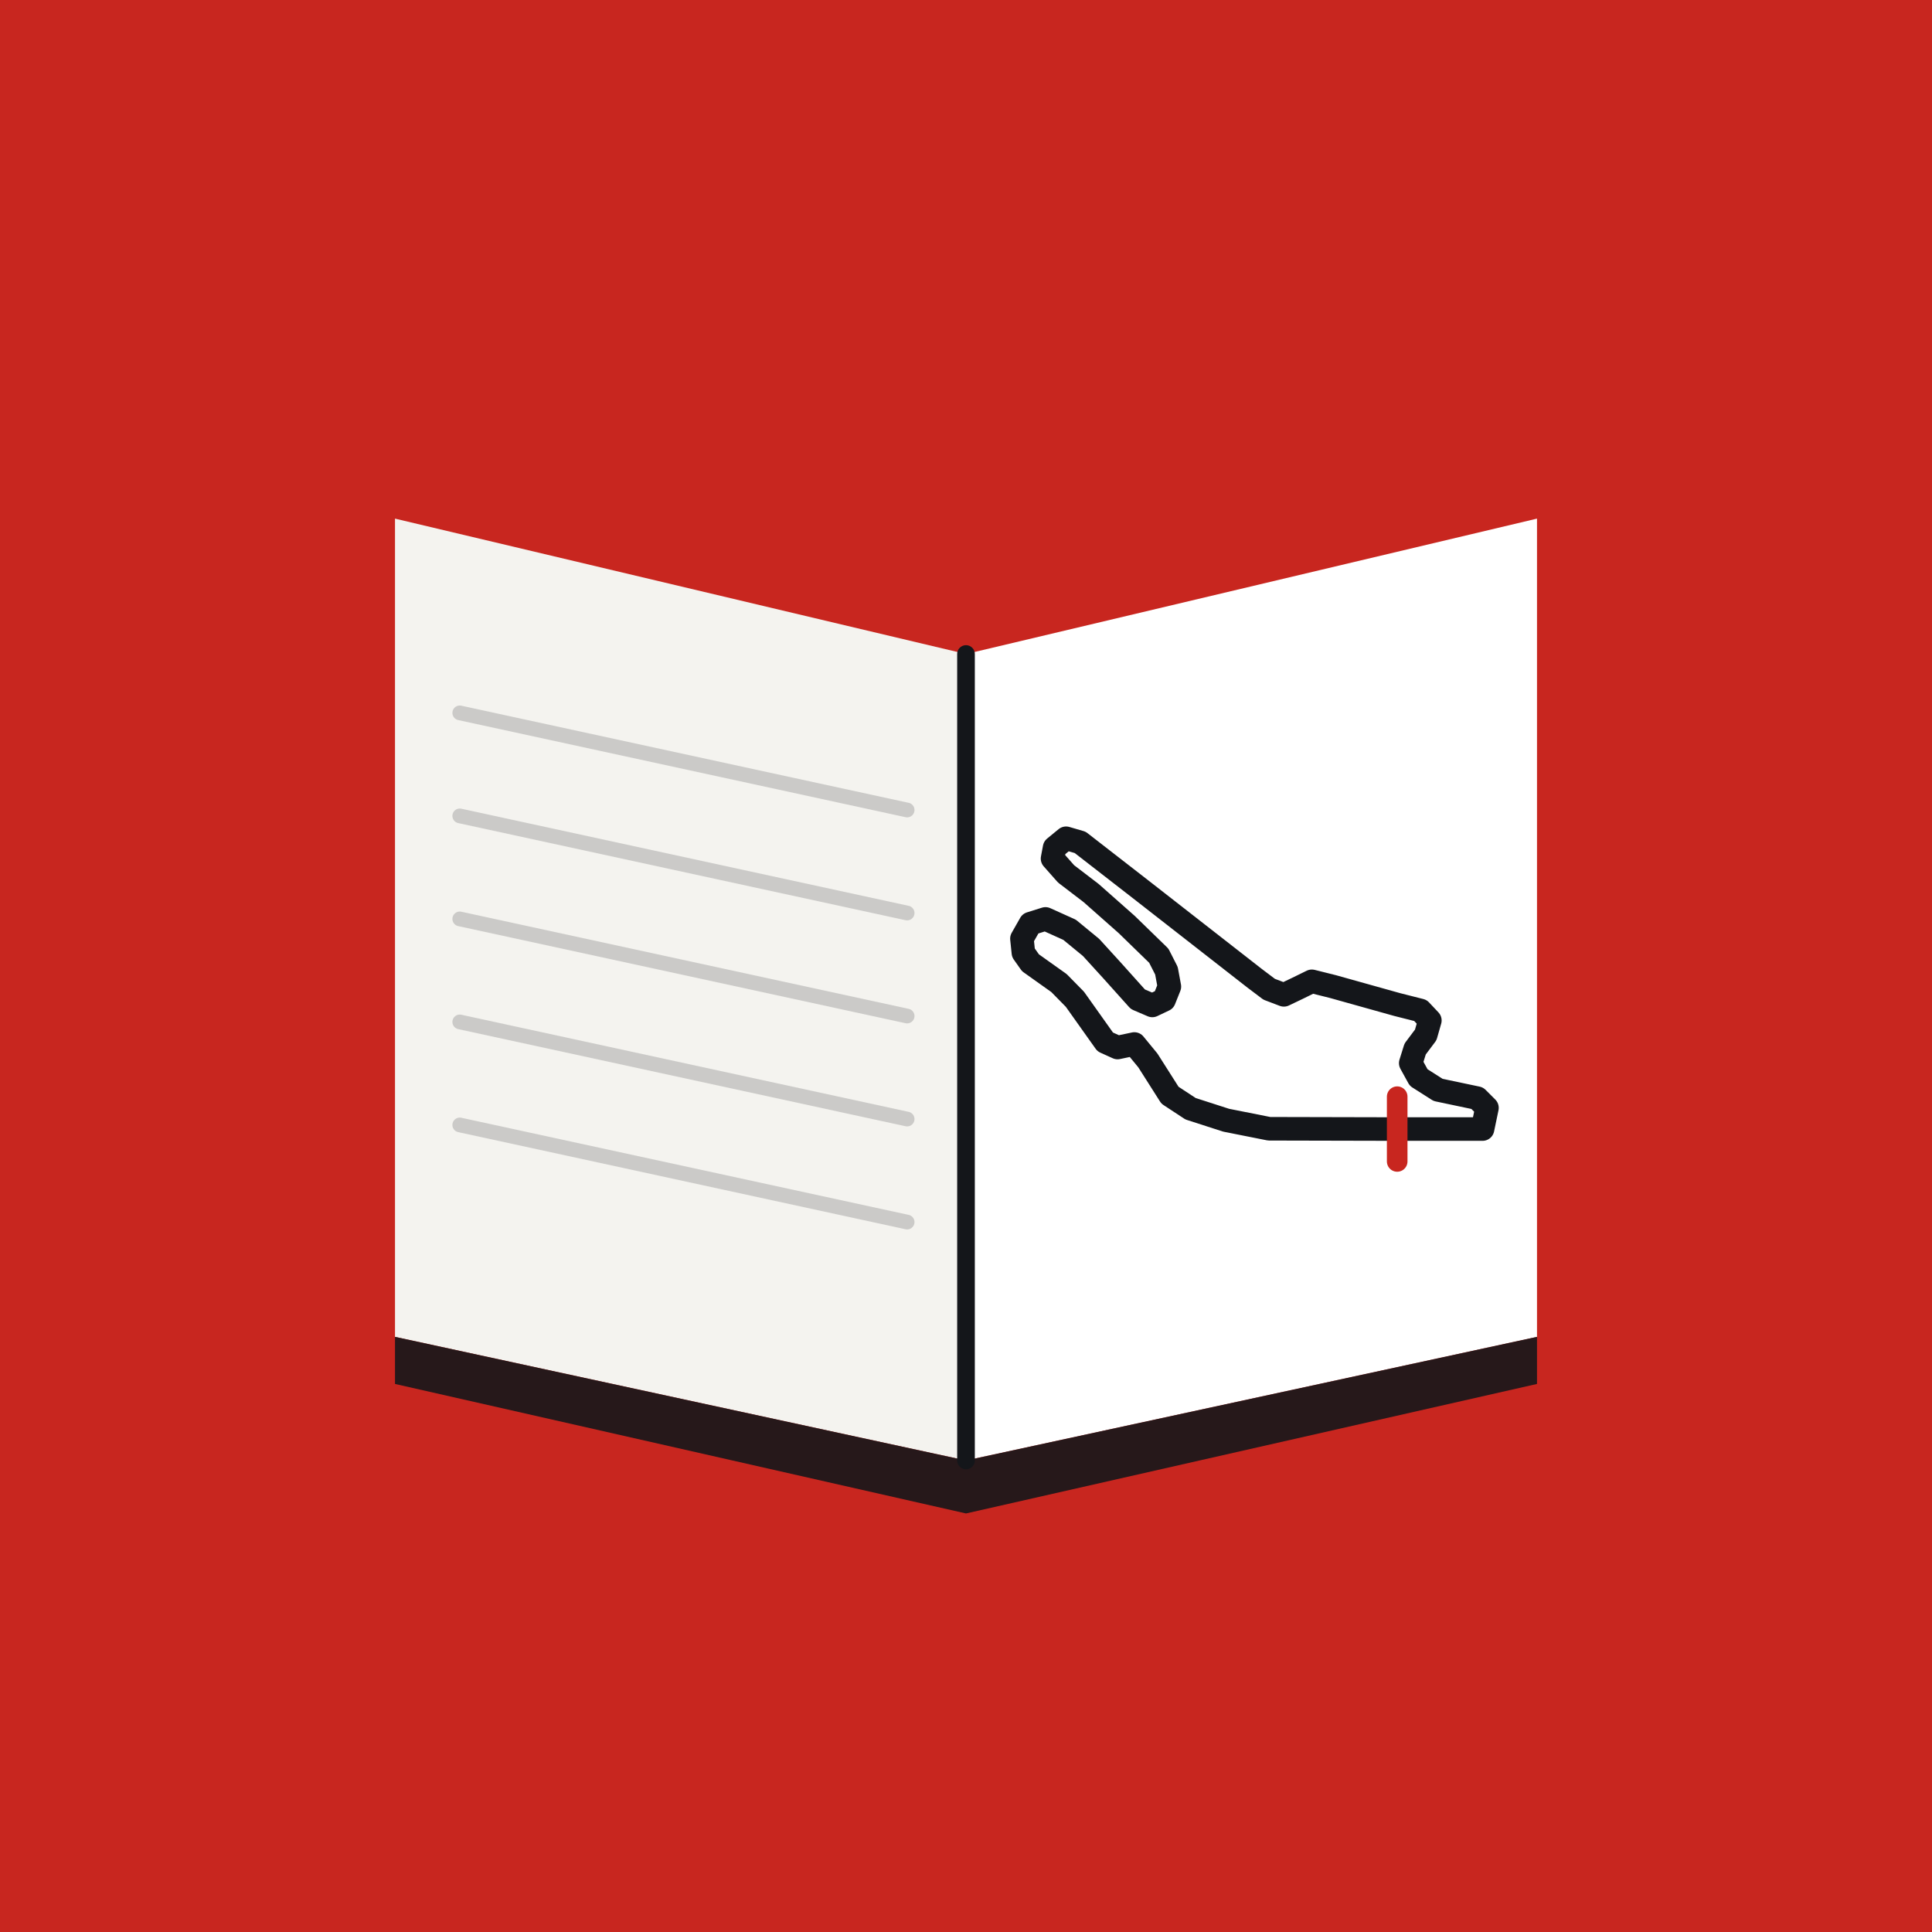
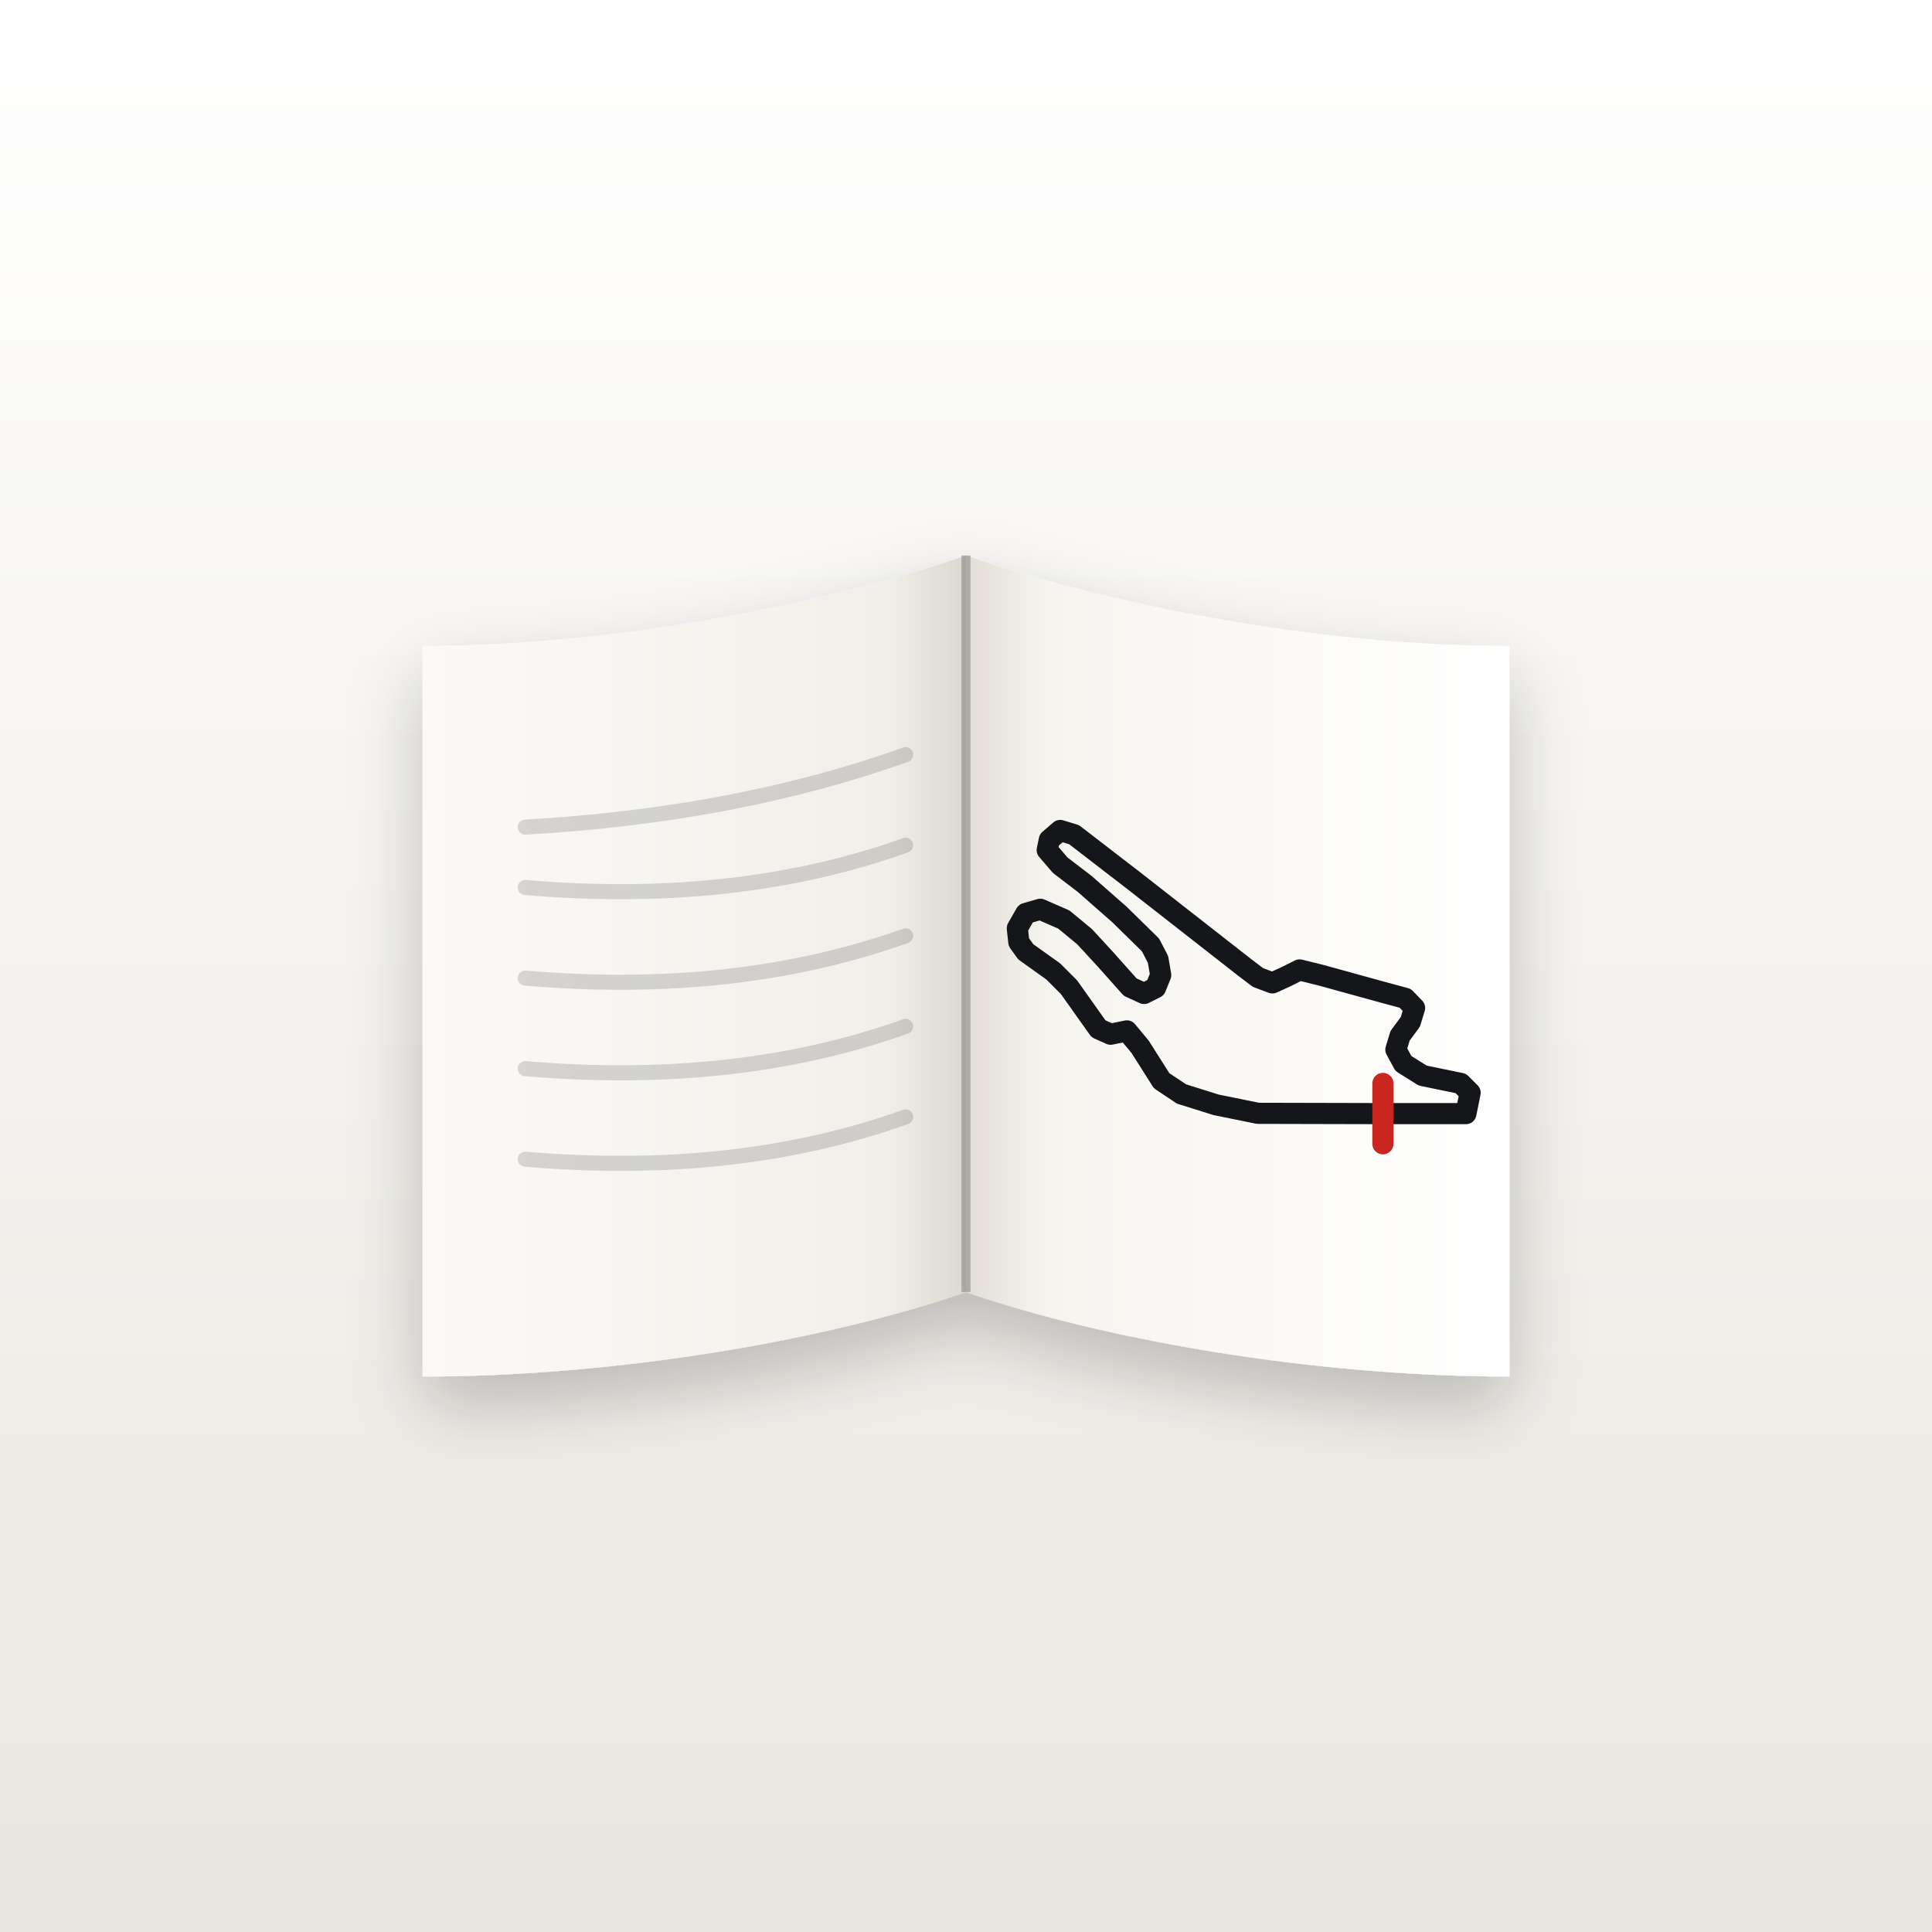
<svg xmlns="http://www.w3.org/2000/svg" viewBox="0 0 512 512">
-   <rect width="512" height="512" fill="#c8261f" />
-   <g transform="translate(256 256) scale(0.78) translate(-256 -256)">
-     <path d="M256 150 L62 104 L62 382 L256 424 Z" fill="#f4f3ef" />
-     <path d="M256 150 L450 104 L450 382 L256 424 Z" fill="#ffffff" />
-     <path d="M84 170 L236 203" stroke="#14161a" stroke-opacity="0.18" stroke-width="5" stroke-linecap="round" />
-     <path d="M84 205 L236 238" stroke="#14161a" stroke-opacity="0.18" stroke-width="5" stroke-linecap="round" />
-     <path d="M84 240 L236 273" stroke="#14161a" stroke-opacity="0.18" stroke-width="5" stroke-linecap="round" />
-     <path d="M84 275 L236 308" stroke="#14161a" stroke-opacity="0.18" stroke-width="5" stroke-linecap="round" />
-     <path d="M84 310 L236 343" stroke="#14161a" stroke-opacity="0.18" stroke-width="5" stroke-linecap="round" />
-     <path d="M62 382 L256 424 L450 382 L450 398 L256 442 L62 398 Z" fill="#14161a" opacity="0.9" />
-     <path d="M256 150 L256 424" stroke="#14161a" stroke-width="6" stroke-linecap="round" />
-     <path d="M402.5 311.4 L431.5 311.4 L433.0 304.2 L429.7 300.9 L416.4 298.1 L409.8 293.9 L407.1 289.0 L408.6 284.2 L412.2 279.4 L413.6 274.5 L410.4 271.1 L402.5 269.1 L380.7 263.0 L373.5 261.2 L368.6 263.6 L364.0 265.8 L359.0 263.9 L354.1 260.2 L315.4 230.0 L294.8 214.0 L290.0 212.6 L286.1 215.8 L285.4 219.5 L290.0 224.7 L298.5 231.2 L310.6 241.9 L321.5 252.5 L324.1 257.6 L325.1 263.0 L323.3 267.5 L319.3 269.4 L314.4 267.3 L305.7 257.6 L298.5 249.7 L291.2 243.7 L283.0 240.0 L277.9 241.6 L275.0 246.7 L275.5 251.5 L277.9 254.9 L287.6 261.8 L293.0 267.3 L303.3 281.8 L307.5 283.7 L313.2 282.5 L317.8 288.1 L325.3 299.9 L332.3 304.5 L344.4 308.4 L359.0 311.3 L402.5 311.4 Z" fill="none" stroke="#14161a" stroke-width="8" stroke-linejoin="round" stroke-linecap="round" />
-     <path d="M402.5 300.4 L402.5 322.4" stroke="#c8261f" stroke-width="7" stroke-linecap="round" />
+   <defs>
+     <linearGradient id="bg" x1="0" y1="0" x2="0" y2="1">
+       <stop offset="0" stop-color="#ffffff" />
+       <stop offset="1" stop-color="#e9e6df" />
+     </linearGradient>
+     <linearGradient id="pl" x1="0" y1="0" x2="1" y2="0">
+       <stop offset="0" stop-color="#fbfaf7" />
+       <stop offset="0.85" stop-color="#f1efe9" />
+       <stop offset="1" stop-color="#dcd8cf" />
+     </linearGradient>
+     <linearGradient id="pr" x1="1" y1="0" x2="0" y2="0">
+       <stop offset="0" stop-color="#ffffff" />
+       <stop offset="0.85" stop-color="#f6f4ef" />
+       <stop offset="1" stop-color="#e2ded6" />
+     </linearGradient>
+     <filter id="sh" x="-20%" y="-20%" width="140%" height="150%">
+       <feDropShadow dx="0" dy="10" stdDeviation="12" flood-color="#14161a" flood-opacity="0.22" />
+     </filter>
+   </defs>
+   <rect width="512" height="512" fill="url(#bg)" />
+   <g transform="translate(256 256) scale(0.8) translate(-256 -256)">
+     <g filter="url(#sh)">
+       <path d="M256 120 C210 136 140 150 76 150 L76 392 C140 392 210 380 256 364 Z" fill="url(#pl)" />
+       <path d="M256 120 C302 136 372 150 436 150 L436 392 C372 392 302 380 256 364 Z" fill="url(#pr)" />
+     </g>
+     <path d="M256 120 L256 364" stroke="#14161a" stroke-opacity="0.25" stroke-width="3" />
+     <path d="M110 210 Q180 206 236 186" fill="none" stroke="#14161a" stroke-opacity="0.16" stroke-width="5" stroke-linecap="round" />
+     <path d="M110 230 Q180 236 236 216" fill="none" stroke="#14161a" stroke-opacity="0.16" stroke-width="5" stroke-linecap="round" />
+     <path d="M110 260 Q180 266 236 246" fill="none" stroke="#14161a" stroke-opacity="0.16" stroke-width="5" stroke-linecap="round" />
+     <path d="M110 290 Q180 296 236 276" fill="none" stroke="#14161a" stroke-opacity="0.16" stroke-width="5" stroke-linecap="round" />
+     <path d="M110 320 Q180 326 236 306" fill="none" stroke="#14161a" stroke-opacity="0.16" stroke-width="5" stroke-linecap="round" />
+     <path d="M394.1 304.9 L421.6 304.9 L423.0 298.0 L419.9 294.9 L407.3 292.3 L400.9 288.3 L398.4 283.7 L399.8 279.1 L403.2 274.5 L404.6 269.9 L401.5 266.7 L394.1 264.7 L373.4 259.0 L366.5 257.3 L361.9 259.6 L357.5 261.6 L352.7 259.8 L348.1 256.3 L311.4 227.6 L291.8 212.5 L287.2 211.1 L283.6 214.2 L282.9 217.6 L287.2 222.6 L295.3 228.8 L306.8 238.9 L317.1 249.0 L319.6 253.8 L320.5 259.0 L318.8 263.2 L315.0 265.1 L310.4 263.0 L302.2 253.8 L295.3 246.3 L288.4 240.6 L280.6 237.2 L275.8 238.6 L273.0 243.5 L273.5 248.1 L275.8 251.3 L284.9 257.8 L290.1 263.0 L299.9 276.8 L303.9 278.6 L309.3 277.5 L313.7 282.8 L320.8 294.0 L327.4 298.4 L338.9 302.0 L352.7 304.8 L394.1 304.9 Z" fill="none" stroke="#14161a" stroke-width="7" stroke-linejoin="round" stroke-linecap="round" />
+     <path d="M394.1 294.9 L394.1 314.9" stroke="#c8261f" stroke-width="7" stroke-linecap="round" />
  </g>
</svg>
